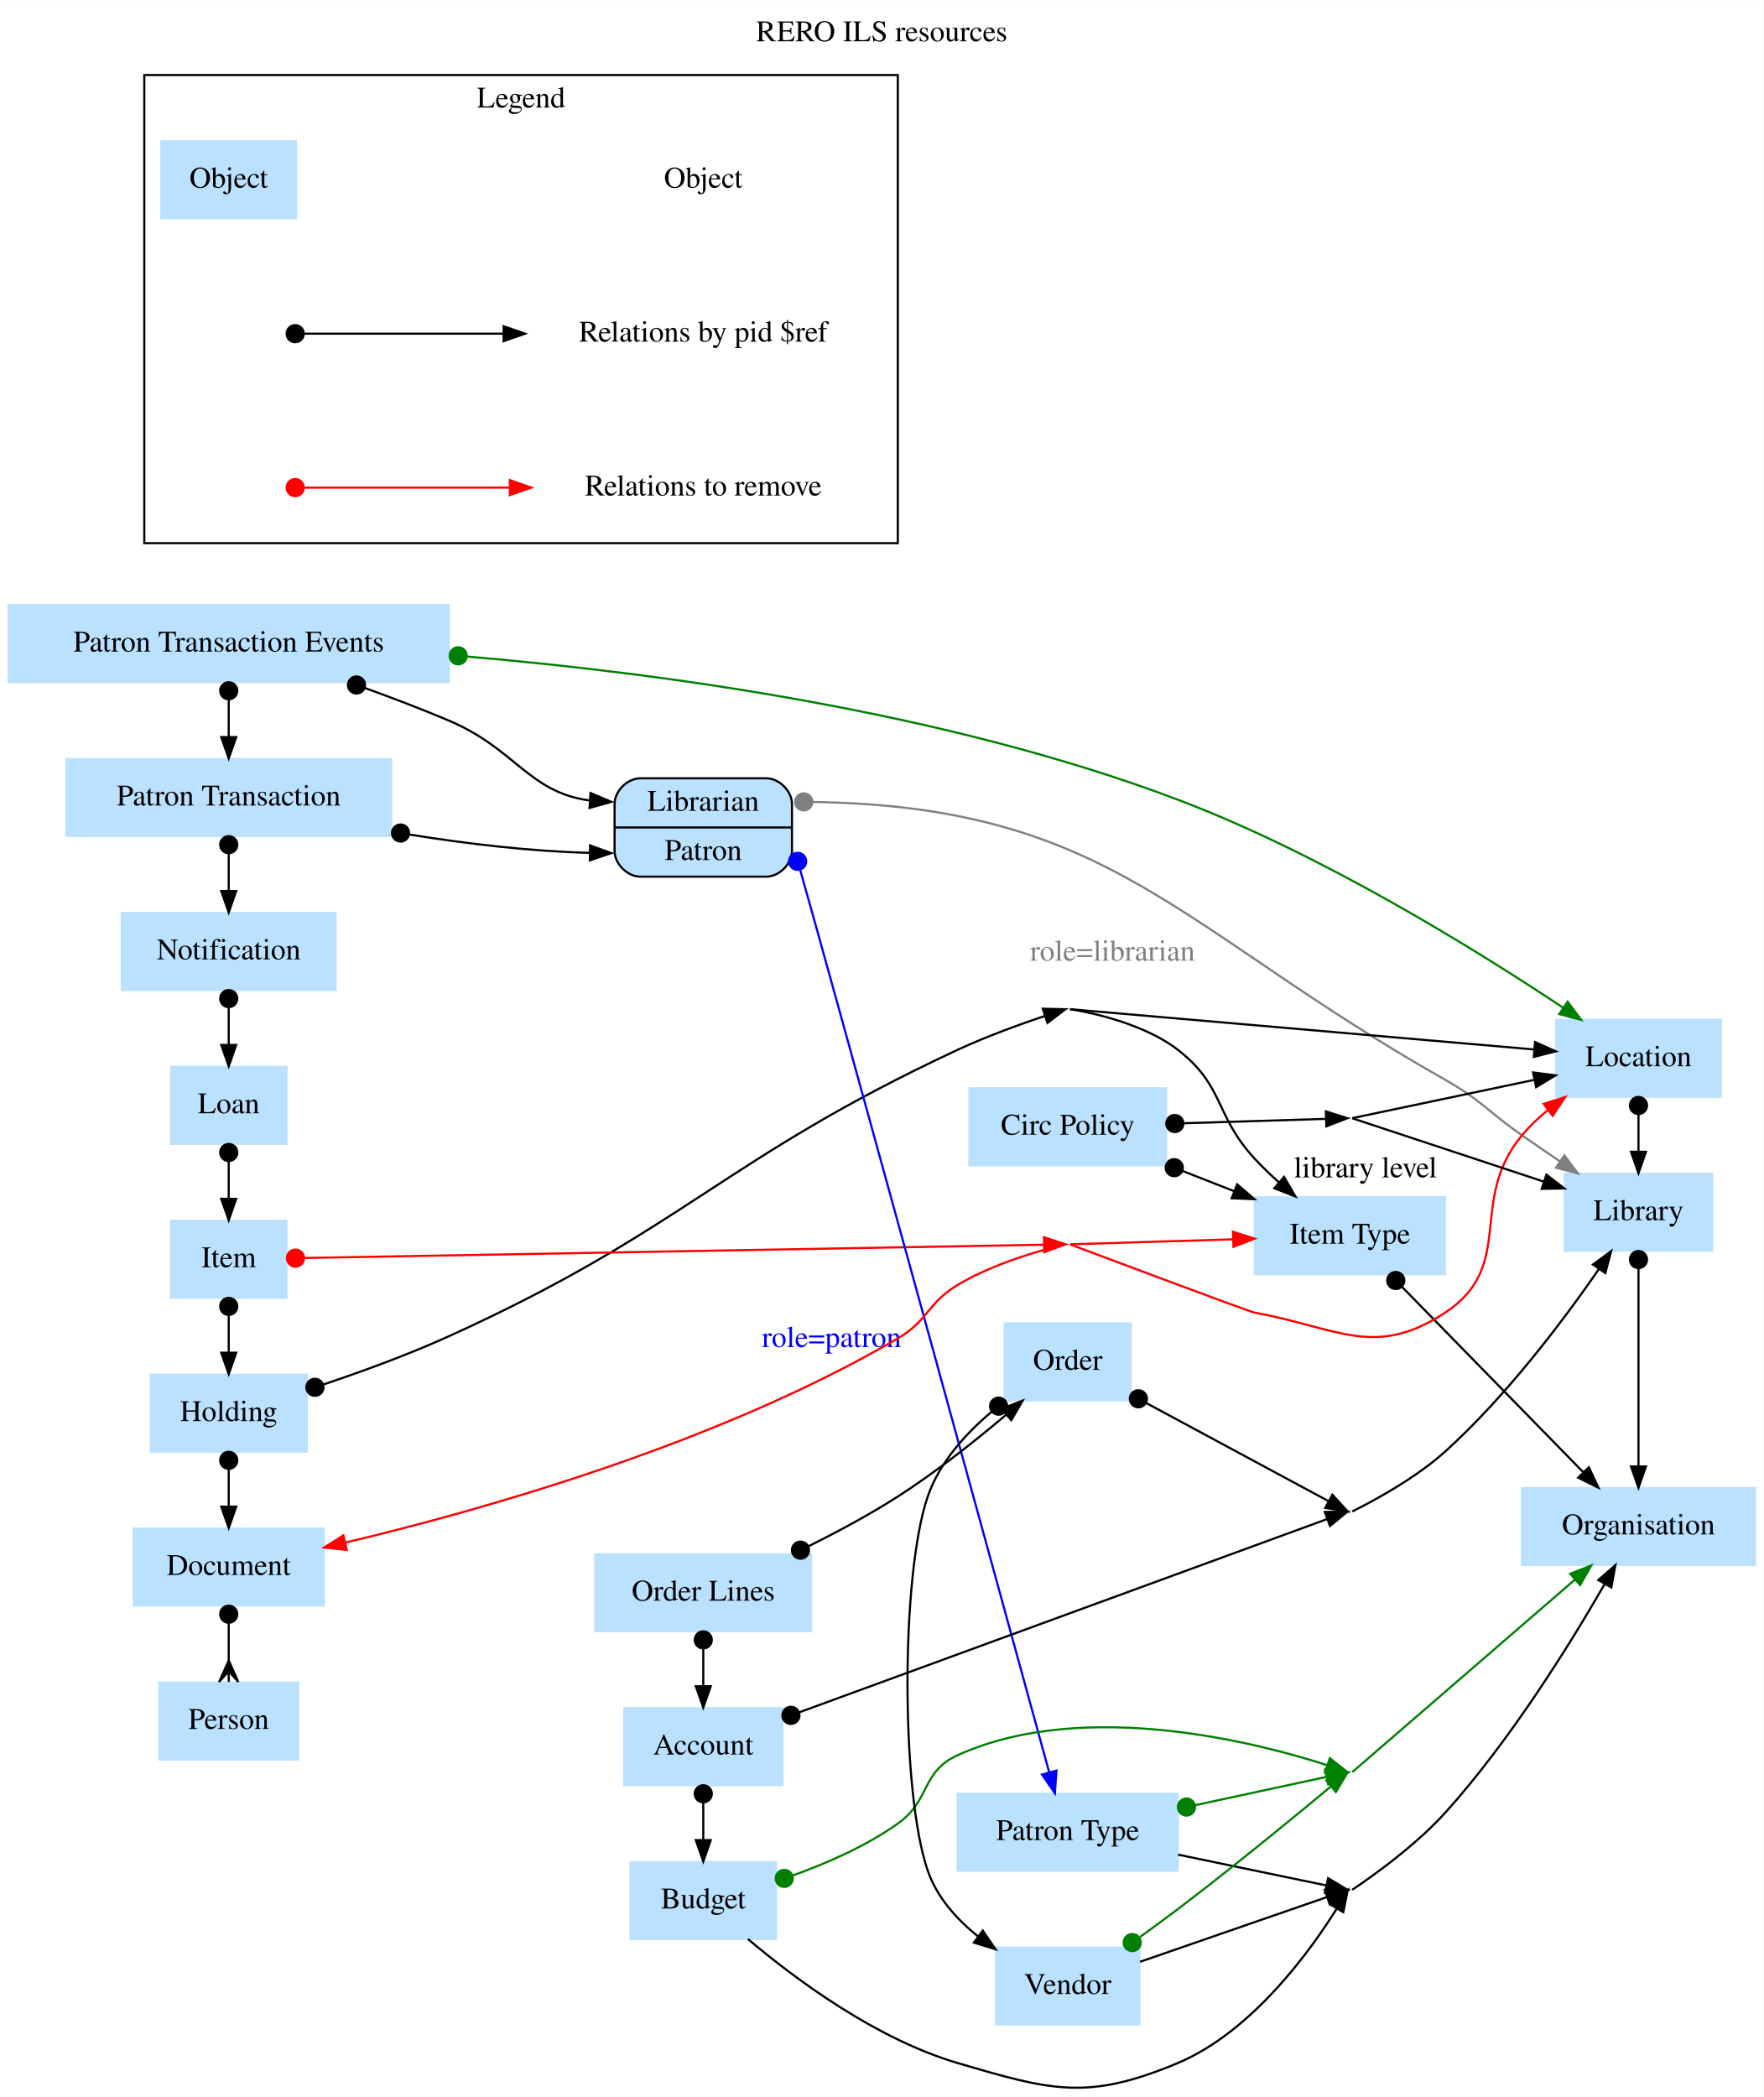
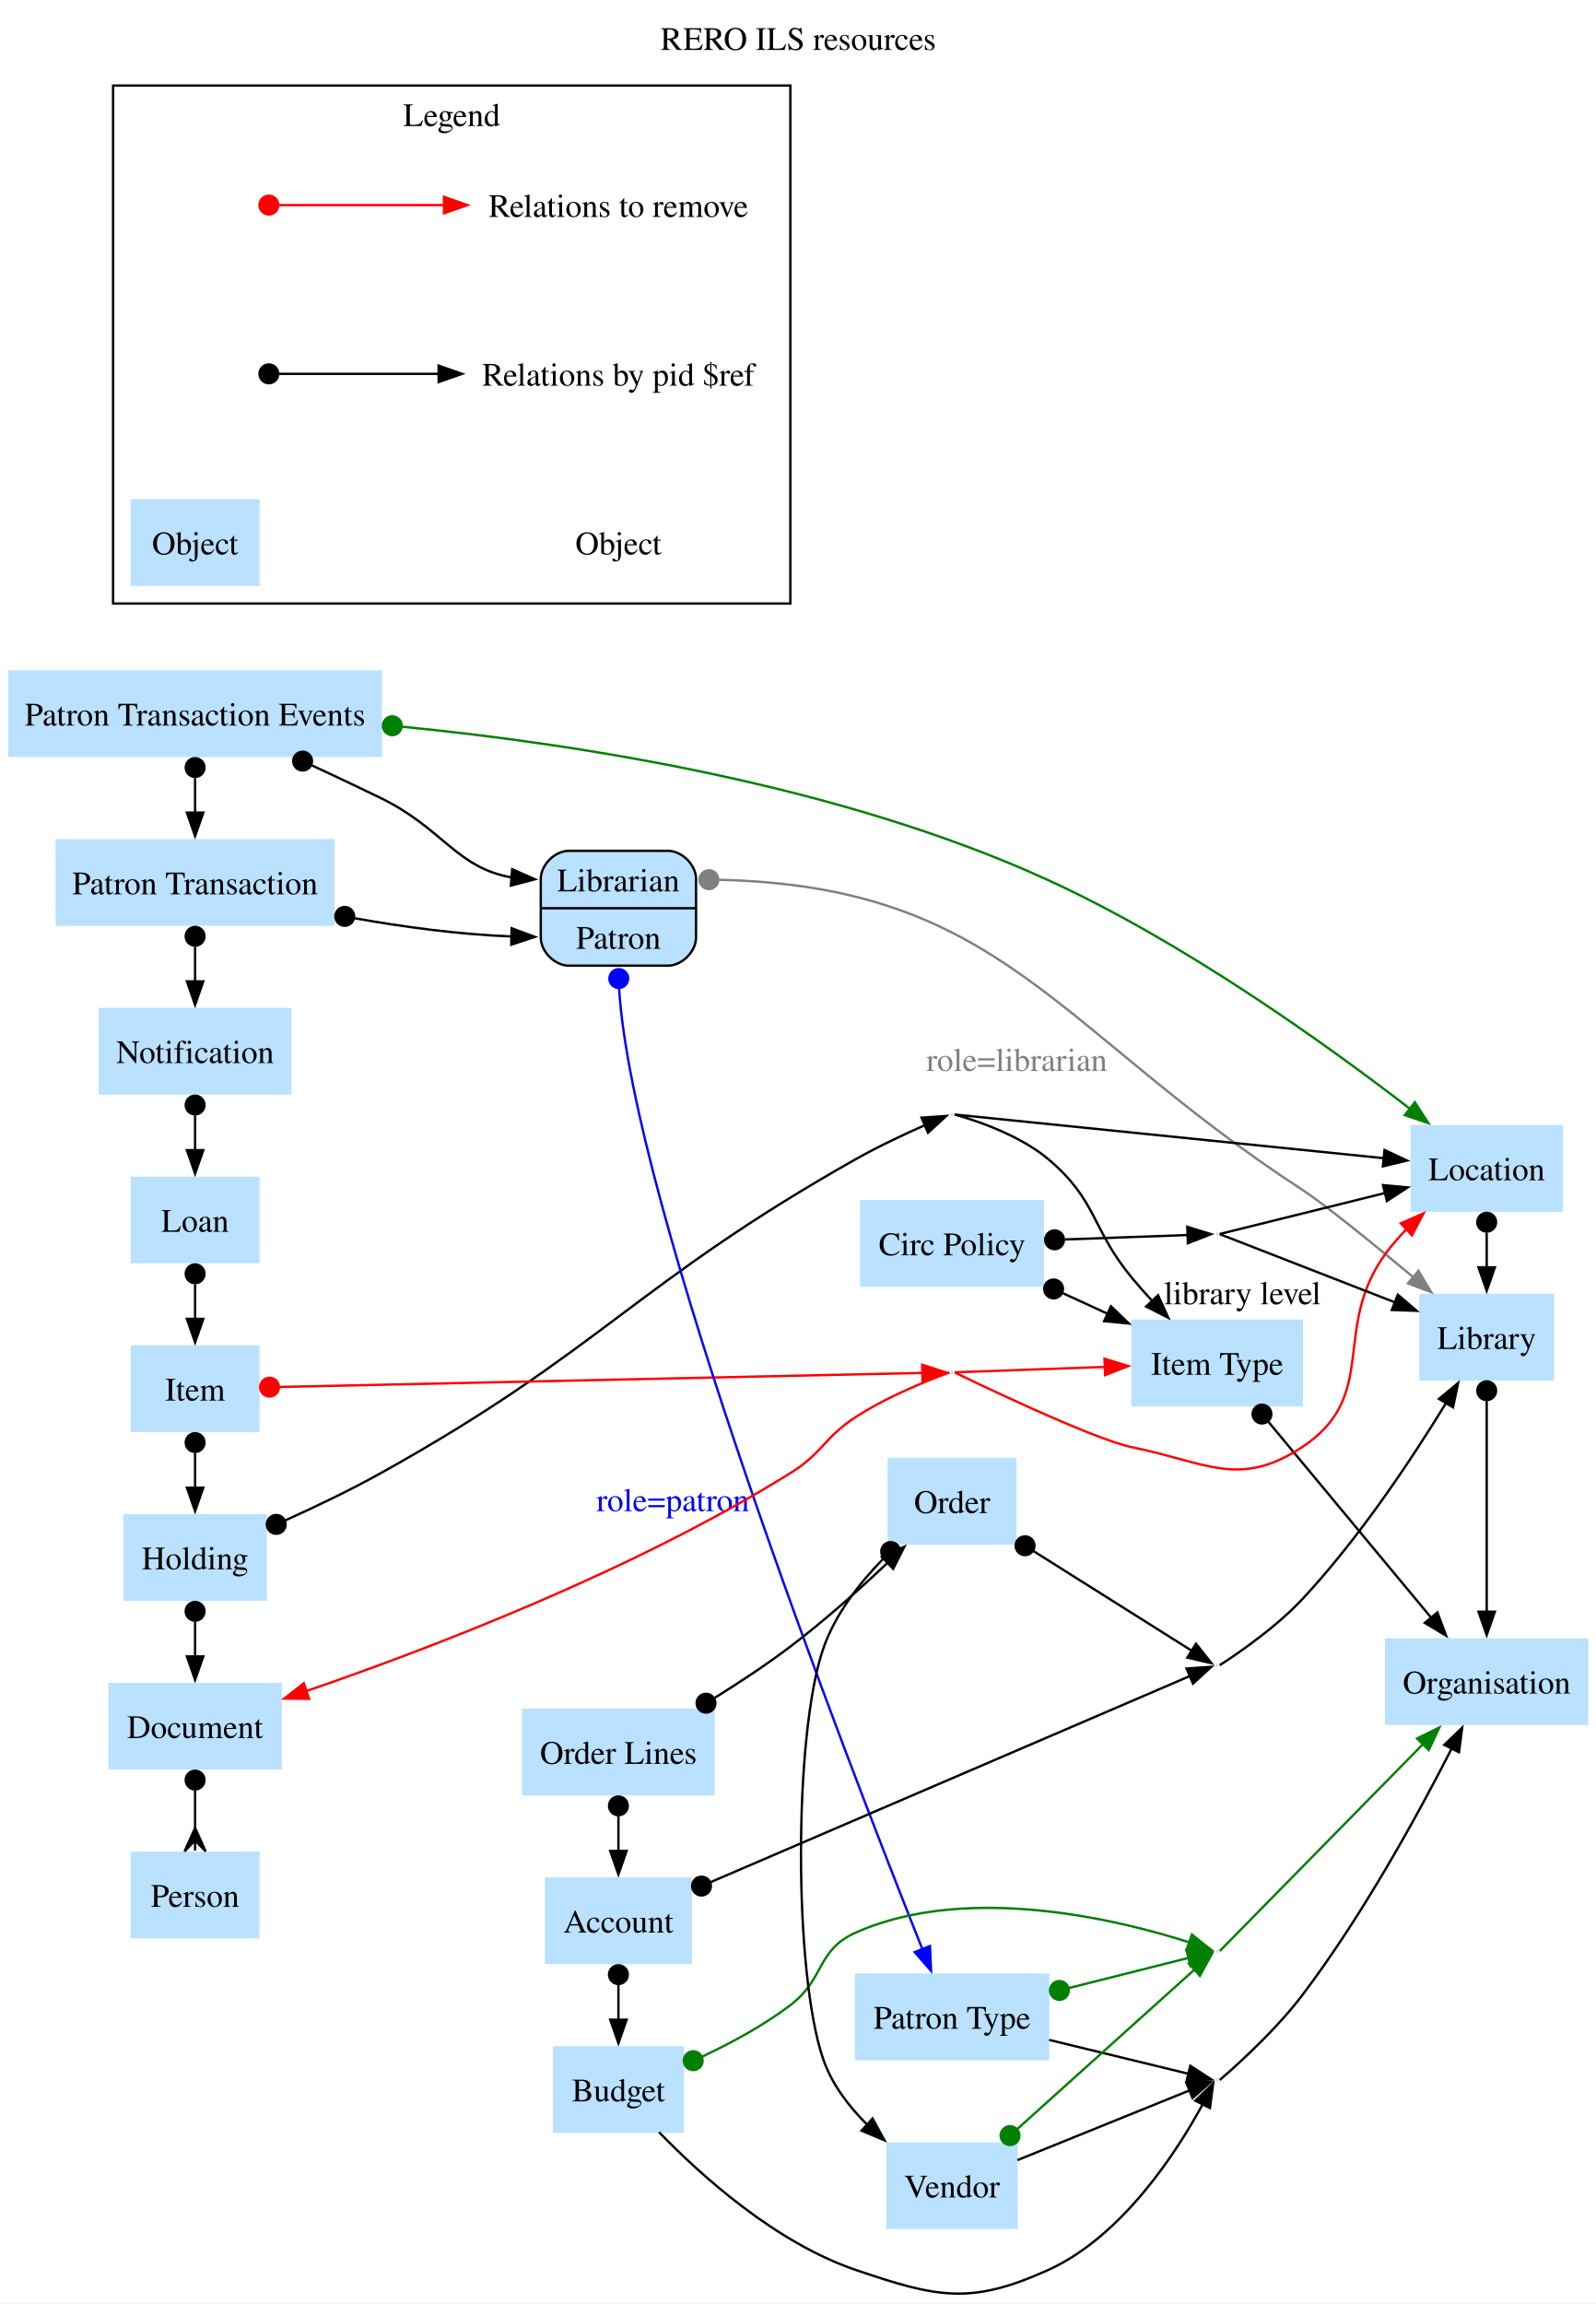
- <svg xmlns="http://www.w3.org/2000/svg" width="825pt" height="981pt" viewBox="0.00 0.00 825.00 980.79">
-   <g id="graph0" class="graph" transform="scale(1 1) rotate(0) translate(4 976.79)">
-     <polygon fill="white" stroke="transparent" points="-4,4 -4,-976.79 821,-976.79 821,4 -4,4" />
-     <text text-anchor="middle" x="408.5" y="-957.59" font-family="Times,serif" font-size="14.00">RERO ILS resources</text>
+ <svg xmlns="http://www.w3.org/2000/svg" width="681pt" height="983pt" viewBox="0.00 0.00 681.00 983.00">
+   <g id="graph0" class="graph" transform="scale(1 1) rotate(0) translate(4 978.74)">
+     <polygon fill="white" stroke="none" points="-4,4 -4,-978.74 677.25,-978.74 677.25,4 -4,4" />
+     <text xml:space="preserve" text-anchor="middle" x="336.62" y="-957.44" font-family="Times,serif" font-size="14.00">RERO ILS resources</text>
    <g id="clust10" class="cluster">
-       <polygon fill="none" stroke="black" points="63.5,-722.79 63.5,-941.79 416,-941.79 416,-722.79 63.5,-722.79" />
-       <text text-anchor="middle" x="239.75" y="-926.59" font-family="Times,serif" font-size="14.00">Legend</text>
+       <polygon fill="none" stroke="black" points="44.25,-721.24 44.25,-942.24 333.25,-942.24 333.25,-721.24 44.25,-721.24" />
+       <text xml:space="preserve" text-anchor="middle" x="188.75" y="-924.94" font-family="Times,serif" font-size="14.00">Legend</text>
    </g>
    <g id="node1" class="node">
-       <polygon fill="#bae1ff" stroke="#bae1ff" points="135.5,-189.79 70.5,-189.79 70.5,-153.79 135.5,-153.79 135.5,-189.79" />
-       <text text-anchor="middle" x="103" y="-168.09" font-family="Times,serif" font-size="14.00">Person</text>
+       <polygon fill="#bae1ff" stroke="#bae1ff" points="106.25,-188.24 52.25,-188.24 52.25,-152.24 106.25,-152.24 106.25,-188.24" />
+       <text xml:space="preserve" text-anchor="middle" x="79.25" y="-165.19" font-family="Times,serif" font-size="14.00">Person</text>
    </g>
    <g id="node2" class="node">
-       <polygon fill="#bae1ff" stroke="#bae1ff" points="147.5,-261.79 58.5,-261.79 58.5,-225.79 147.5,-225.79 147.5,-261.79" />
-       <text text-anchor="middle" x="103" y="-240.09" font-family="Times,serif" font-size="14.00">Document</text>
+       <polygon fill="#bae1ff" stroke="#bae1ff" points="115.75,-260.24 42.75,-260.24 42.75,-224.24 115.75,-224.24 115.75,-260.24" />
+       <text xml:space="preserve" text-anchor="middle" x="79.25" y="-237.19" font-family="Times,serif" font-size="14.00">Document</text>
    </g>
    <g id="edge3" class="edge">
-       <path fill="none" stroke="black" d="M103,-217.73C103,-211.85 103,-205.98 103,-200.1" />
-       <ellipse fill="black" stroke="black" cx="103" cy="-221.74" rx="4" ry="4" />
-       <polygon fill="black" stroke="black" points="103,-200.07 107.5,-190.07 103,-195.07 103,-190.07 103,-190.07 103,-190.07 103,-195.07 98.5,-190.07 103,-200.07 103,-200.07" />
+       <path fill="none" stroke="black" d="M79.25,-215.15C79.25,-209.67 79.25,-204.19 79.25,-198.71" />
+       <ellipse fill="black" stroke="black" cx="79.25" cy="-219.27" rx="4" ry="4" />
+       <polygon fill="black" stroke="black" points="79.25,-198.85 83.75,-188.85 79.25,-193.52 79.25,-189.19 79.25,-189.19 79.25,-189.19 79.25,-193.52 74.75,-188.85 79.25,-198.85" />
    </g>
    <g id="node3" class="node">
-       <polygon fill="#bae1ff" stroke="#bae1ff" points="139.5,-333.79 66.5,-333.79 66.5,-297.79 139.5,-297.79 139.5,-333.79" />
-       <text text-anchor="middle" x="103" y="-312.09" font-family="Times,serif" font-size="14.00">Holding</text>
+       <polygon fill="#bae1ff" stroke="#bae1ff" points="109.38,-332.24 49.12,-332.24 49.12,-296.24 109.38,-296.24 109.38,-332.24" />
+       <text xml:space="preserve" text-anchor="middle" x="79.25" y="-309.19" font-family="Times,serif" font-size="14.00">Holding</text>
    </g>
    <g id="edge2" class="edge">
-       <path fill="none" stroke="black" d="M103,-289.73C103,-283.85 103,-277.98 103,-272.1" />
-       <ellipse fill="black" stroke="black" cx="103" cy="-293.74" rx="4" ry="4" />
-       <polygon fill="black" stroke="black" points="106.5,-272.07 103,-262.07 99.5,-272.07 106.5,-272.07" />
+       <path fill="none" stroke="black" d="M79.25,-286.78C79.25,-281.79 79.25,-276.8 79.25,-271.81" />
+       <ellipse fill="black" stroke="black" cx="79.25" cy="-291.27" rx="4" ry="4" />
+       <polygon fill="black" stroke="black" points="82.75,-272.03 79.25,-262.03 75.75,-272.03 82.75,-272.03" />
    </g>
    <g id="node23" class="node">
-       <polygon fill="#bae1ff" stroke="transparent" points="496,-505.29 495,-505.29 495,-504.29 496,-504.29 496,-505.29" />
+       <polygon fill="#bae1ff" stroke="none" points="402.61,-503.96 401.89,-503.96 401.89,-502.52 402.61,-502.52 402.61,-503.96" />
    </g>
    <g id="edge29" class="edge">
-       <path fill="none" stroke="black" d="M147.21,-329.19C165.61,-335.37 187.15,-343.23 206,-351.79 316.54,-401.95 333.98,-434.49 444,-485.79 457.82,-492.23 474.48,-498.16 484.78,-501.63" />
-       <ellipse fill="black" stroke="black" cx="143.32" cy="-327.9" rx="4" ry="4" />
-       <polygon fill="black" stroke="black" points="483.82,-505 494.42,-504.76 485.99,-498.34 483.82,-505" />
+       <path fill="none" stroke="black" d="M117.7,-330.06C130.82,-335.97 145.51,-343.01 158.5,-350.24 252.89,-402.74 267.18,-431.16 361.25,-484.24 370.98,-489.73 382.55,-495.11 390.74,-498.73" />
+       <ellipse fill="black" stroke="black" cx="113.87" cy="-328.36" rx="4" ry="4" />
+       <polygon fill="black" stroke="black" points="389.22,-501.89 399.79,-502.61 391.98,-495.45 389.22,-501.89" />
    </g>
    <g id="node4" class="node">
-       <polygon fill="#bae1ff" stroke="#bae1ff" points="130,-405.79 76,-405.79 76,-369.79 130,-369.79 130,-405.79" />
-       <text text-anchor="middle" x="103" y="-384.09" font-family="Times,serif" font-size="14.00">Item</text>
+       <polygon fill="#bae1ff" stroke="#bae1ff" points="106.25,-404.24 52.25,-404.24 52.25,-368.24 106.25,-368.24 106.25,-404.24" />
+       <text xml:space="preserve" text-anchor="middle" x="79.25" y="-381.19" font-family="Times,serif" font-size="14.00">Item</text>
    </g>
    <g id="edge1" class="edge">
-       <path fill="none" stroke="black" d="M103,-361.73C103,-355.85 103,-349.98 103,-344.1" />
-       <ellipse fill="black" stroke="black" cx="103" cy="-365.74" rx="4" ry="4" />
-       <polygon fill="black" stroke="black" points="106.5,-344.07 103,-334.07 99.5,-344.07 106.5,-344.07" />
+       <path fill="none" stroke="black" d="M79.25,-358.78C79.25,-353.79 79.25,-348.8 79.25,-343.81" />
+       <ellipse fill="black" stroke="black" cx="79.25" cy="-363.27" rx="4" ry="4" />
+       <polygon fill="black" stroke="black" points="82.75,-344.03 79.25,-334.03 75.75,-344.03 82.75,-344.03" />
    </g>
    <g id="node21" class="node">
-       <polygon fill="#bae1ff" stroke="transparent" points="496,-395.29 495,-395.29 495,-394.29 496,-394.29 496,-395.29" />
+       <polygon fill="#bae1ff" stroke="none" points="402.61,-393.96 401.89,-393.96 401.89,-392.52 402.61,-392.52 402.61,-393.96" />
    </g>
    <g id="edge21" class="edge">
-       <path fill="none" stroke="red" d="M138.33,-388.4C222.34,-389.91 435.01,-393.72 484.22,-394.6" />
-       <ellipse fill="red" stroke="red" cx="134.23" cy="-388.33" rx="4" ry="4" />
-       <polygon fill="red" stroke="red" points="484.39,-398.11 494.45,-394.79 484.51,-391.11 484.39,-398.11" />
+       <path fill="none" stroke="red" d="M115.47,-387C186.9,-388.56 345.78,-392.03 389.77,-392.99" />
+       <ellipse fill="red" stroke="red" cx="111.02" cy="-386.91" rx="4" ry="4" />
+       <polygon fill="red" stroke="red" points="389.5,-396.48 399.58,-393.2 389.66,-389.48 389.5,-396.48" />
    </g>
    <g id="node5" class="node">
-       <polygon fill="#bae1ff" stroke="#bae1ff" points="130,-477.79 76,-477.79 76,-441.79 130,-441.79 130,-477.79" />
-       <text text-anchor="middle" x="103" y="-456.09" font-family="Times,serif" font-size="14.00">Loan</text>
+       <polygon fill="#bae1ff" stroke="#bae1ff" points="106.25,-476.24 52.25,-476.24 52.25,-440.24 106.25,-440.24 106.25,-476.24" />
+       <text xml:space="preserve" text-anchor="middle" x="79.25" y="-453.19" font-family="Times,serif" font-size="14.00">Loan</text>
    </g>
    <g id="edge7" class="edge">
-       <path fill="none" stroke="black" d="M103,-433.73C103,-427.85 103,-421.98 103,-416.1" />
-       <ellipse fill="black" stroke="black" cx="103" cy="-437.74" rx="4" ry="4" />
-       <polygon fill="black" stroke="black" points="106.5,-416.07 103,-406.07 99.5,-416.07 106.5,-416.07" />
+       <path fill="none" stroke="black" d="M79.25,-430.78C79.25,-425.79 79.25,-420.8 79.25,-415.81" />
+       <ellipse fill="black" stroke="black" cx="79.25" cy="-435.27" rx="4" ry="4" />
+       <polygon fill="black" stroke="black" points="82.75,-416.03 79.25,-406.03 75.75,-416.03 82.75,-416.03" />
    </g>
    <g id="node6" class="node">
-       <polygon fill="#bae1ff" stroke="#bae1ff" points="153,-549.79 53,-549.79 53,-513.79 153,-513.79 153,-549.79" />
-       <text text-anchor="middle" x="103" y="-528.09" font-family="Times,serif" font-size="14.00">Notification</text>
+       <polygon fill="#bae1ff" stroke="#bae1ff" points="119.88,-548.24 38.62,-548.24 38.62,-512.24 119.88,-512.24 119.88,-548.24" />
+       <text xml:space="preserve" text-anchor="middle" x="79.25" y="-525.19" font-family="Times,serif" font-size="14.00">Notification</text>
    </g>
    <g id="edge6" class="edge">
-       <path fill="none" stroke="black" d="M103,-505.73C103,-499.85 103,-493.98 103,-488.1" />
-       <ellipse fill="black" stroke="black" cx="103" cy="-509.74" rx="4" ry="4" />
-       <polygon fill="black" stroke="black" points="106.5,-488.07 103,-478.07 99.5,-488.07 106.5,-488.07" />
+       <path fill="none" stroke="black" d="M79.25,-502.78C79.25,-497.79 79.25,-492.8 79.25,-487.81" />
+       <ellipse fill="black" stroke="black" cx="79.25" cy="-507.27" rx="4" ry="4" />
+       <polygon fill="black" stroke="black" points="82.75,-488.03 79.25,-478.03 75.75,-488.03 82.75,-488.03" />
    </g>
    <g id="node7" class="node">
-       <polygon fill="#bae1ff" stroke="#bae1ff" points="179,-621.79 27,-621.79 27,-585.79 179,-585.79 179,-621.79" />
-       <text text-anchor="middle" x="103" y="-600.09" font-family="Times,serif" font-size="14.00">Patron Transaction</text>
+       <polygon fill="#bae1ff" stroke="#bae1ff" points="138.25,-620.24 20.25,-620.24 20.25,-584.24 138.25,-584.24 138.25,-620.24" />
+       <text xml:space="preserve" text-anchor="middle" x="79.25" y="-597.19" font-family="Times,serif" font-size="14.00">Patron Transaction</text>
    </g>
    <g id="edge5" class="edge">
-       <path fill="none" stroke="black" d="M103,-577.73C103,-571.85 103,-565.98 103,-560.1" />
-       <ellipse fill="black" stroke="black" cx="103" cy="-581.74" rx="4" ry="4" />
-       <polygon fill="black" stroke="black" points="106.5,-560.07 103,-550.07 99.5,-560.07 106.5,-560.07" />
+       <path fill="none" stroke="black" d="M79.25,-574.78C79.25,-569.79 79.25,-564.8 79.25,-559.81" />
+       <ellipse fill="black" stroke="black" cx="79.25" cy="-579.27" rx="4" ry="4" />
+       <polygon fill="black" stroke="black" points="82.75,-560.03 79.25,-550.03 75.75,-560.03 82.75,-560.03" />
    </g>
    <g id="node13" class="node">
-       <path fill="#bae1ff" stroke="black" d="M295.5,-566.79C295.5,-566.79 354.5,-566.79 354.5,-566.79 360.5,-566.79 366.5,-572.79 366.5,-578.79 366.5,-578.79 366.5,-600.79 366.5,-600.79 366.5,-606.79 360.5,-612.79 354.5,-612.79 354.5,-612.79 295.5,-612.79 295.5,-612.79 289.5,-612.79 283.5,-606.79 283.5,-600.79 283.5,-600.79 283.5,-578.79 283.5,-578.79 283.5,-572.79 289.5,-566.79 295.5,-566.79" />
-       <text text-anchor="middle" x="325" y="-597.59" font-family="Times,serif" font-size="14.00">Librarian</text>
-       <polyline fill="none" stroke="black" points="283.5,-589.79 366.5,-589.79 " />
-       <text text-anchor="middle" x="325" y="-574.59" font-family="Times,serif" font-size="14.00">Patron</text>
+       <path fill="#bae1ff" stroke="black" d="M238.75,-566.74C238.75,-566.74 281,-566.74 281,-566.74 287,-566.74 293,-572.74 293,-578.74 293,-578.74 293,-603.74 293,-603.74 293,-609.74 287,-615.74 281,-615.74 281,-615.74 238.75,-615.74 238.75,-615.74 232.75,-615.74 226.75,-609.74 226.75,-603.74 226.75,-603.74 226.75,-578.74 226.75,-578.74 226.75,-572.74 232.75,-566.74 238.75,-566.74" />
+       <text xml:space="preserve" text-anchor="middle" x="259.88" y="-598.44" font-family="Times,serif" font-size="14.00">Librarian</text>
+       <polyline fill="none" stroke="black" points="226.75,-591.24 293,-591.24" />
+       <text xml:space="preserve" text-anchor="middle" x="259.88" y="-573.94" font-family="Times,serif" font-size="14.00">Patron</text>
    </g>
    <g id="edge13" class="edge">
-       <path fill="none" stroke="black" d="M187.68,-586.47C214.09,-582.21 243.71,-578.65 271.75,-577.92" />
-       <ellipse fill="black" stroke="black" cx="183.38" cy="-587.19" rx="4" ry="4" />
-       <polygon fill="black" stroke="black" points="272.05,-581.42 282,-577.79 271.95,-574.42 272.05,-581.42" />
+       <path fill="none" stroke="black" d="M147.2,-587C168.22,-583.24 191.84,-580.05 214.41,-579.2" />
+       <ellipse fill="black" stroke="black" cx="143.1" cy="-587.76" rx="4" ry="4" />
+       <polygon fill="black" stroke="black" points="214.31,-582.71 224.24,-579.02 214.17,-575.71 214.31,-582.71" />
    </g>
    <g id="node8" class="node">
-       <polygon fill="#bae1ff" stroke="#bae1ff" points="206,-693.79 0,-693.79 0,-657.79 206,-657.79 206,-693.79" />
-       <text text-anchor="middle" x="103" y="-672.09" font-family="Times,serif" font-size="14.00">Patron Transaction Events</text>
+       <polygon fill="#bae1ff" stroke="#bae1ff" points="158.5,-692.24 0,-692.24 0,-656.24 158.5,-656.24 158.5,-692.24" />
+       <text xml:space="preserve" text-anchor="middle" x="79.25" y="-669.19" font-family="Times,serif" font-size="14.00">Patron Transaction Events</text>
    </g>
    <g id="edge4" class="edge">
-       <path fill="none" stroke="black" d="M103,-649.73C103,-643.85 103,-637.98 103,-632.1" />
-       <ellipse fill="black" stroke="black" cx="103" cy="-653.74" rx="4" ry="4" />
-       <polygon fill="black" stroke="black" points="106.5,-632.07 103,-622.07 99.5,-632.07 106.5,-632.07" />
+       <path fill="none" stroke="black" d="M79.25,-646.78C79.25,-641.79 79.25,-636.8 79.25,-631.81" />
+       <ellipse fill="black" stroke="black" cx="79.25" cy="-651.27" rx="4" ry="4" />
+       <polygon fill="black" stroke="black" points="82.75,-632.03 79.25,-622.03 75.75,-632.03 82.75,-632.03" />
    </g>
    <g id="node11" class="node">
-       <polygon fill="#bae1ff" stroke="#bae1ff" points="801,-499.79 724,-499.79 724,-463.79 801,-463.79 801,-499.79" />
-       <text text-anchor="middle" x="762.5" y="-478.09" font-family="Times,serif" font-size="14.00">Location</text>
+       <polygon fill="#bae1ff" stroke="#bae1ff" points="662.38,-498.24 598.38,-498.24 598.38,-462.24 662.38,-462.24 662.38,-498.24" />
+       <text xml:space="preserve" text-anchor="middle" x="630.38" y="-475.19" font-family="Times,serif" font-size="14.00">Location</text>
    </g>
    <g id="edge15" class="edge">
-       <path fill="none" stroke="green" d="M214.55,-669.75C306.13,-661.91 438.39,-643.93 547,-602.79 614.42,-577.25 686.09,-532.85 727.16,-505.53" />
-       <ellipse fill="green" stroke="green" cx="210.36" cy="-670.1" rx="4" ry="4" />
-       <polygon fill="green" stroke="green" points="729.34,-508.28 735.69,-499.8 725.44,-502.47 729.34,-508.28" />
+       <path fill="none" stroke="green" d="M167.52,-668.7C243.32,-661.25 354.56,-643.84 443.25,-603.24 501.44,-576.6 562.05,-533.1 597.72,-505.61" />
+       <ellipse fill="green" stroke="green" cx="163.39" cy="-669.1" rx="4" ry="4" />
+       <polygon fill="green" stroke="green" points="599.73,-508.48 605.47,-499.58 595.43,-502.96 599.73,-508.48" />
    </g>
    <g id="edge14" class="edge">
-       <path fill="none" stroke="black" d="M166.65,-655.06C179.77,-650.33 193.43,-645.12 206,-639.79 237.37,-626.47 243.26,-606.25 271.86,-602.42" />
-       <ellipse fill="black" stroke="black" cx="162.77" cy="-656.44" rx="4" ry="4" />
-       <polygon fill="black" stroke="black" points="272.24,-605.91 282,-601.79 271.8,-598.92 272.24,-605.91" />
+       <path fill="none" stroke="black" d="M129.12,-652.17C138.89,-647.64 149.05,-642.85 158.5,-638.24 184.96,-625.32 190.84,-608.4 214.44,-604.37" />
+       <ellipse fill="black" stroke="black" cx="125.12" cy="-654.02" rx="4" ry="4" />
+       <polygon fill="black" stroke="black" points="214.55,-607.88 224.24,-603.6 214,-600.9 214.55,-607.88" />
    </g>
    <g id="node9" class="node">
-       <polygon fill="#bae1ff" stroke="#bae1ff" points="817,-280.79 708,-280.79 708,-244.79 817,-244.79 817,-280.79" />
-       <text text-anchor="middle" x="762.5" y="-259.09" font-family="Times,serif" font-size="14.00">Organisation</text>
+       <polygon fill="#bae1ff" stroke="#bae1ff" points="673.25,-279.24 587.5,-279.24 587.5,-243.24 673.25,-243.24 673.25,-279.24" />
+       <text xml:space="preserve" text-anchor="middle" x="630.38" y="-256.19" font-family="Times,serif" font-size="14.00">Organisation</text>
    </g>
    <g id="node10" class="node">
-       <polygon fill="#bae1ff" stroke="#bae1ff" points="797,-427.79 728,-427.79 728,-391.79 797,-391.79 797,-427.79" />
-       <text text-anchor="middle" x="762.5" y="-406.09" font-family="Times,serif" font-size="14.00">Library</text>
+       <polygon fill="#bae1ff" stroke="#bae1ff" points="658.62,-426.24 602.12,-426.24 602.12,-390.24 658.62,-390.24 658.62,-426.24" />
+       <text xml:space="preserve" text-anchor="middle" x="630.38" y="-403.19" font-family="Times,serif" font-size="14.00">Library</text>
    </g>
    <g id="edge9" class="edge">
-       <path fill="none" stroke="black" d="M762.5,-383.42C762.5,-352.7 762.5,-321.98 762.5,-291.26" />
-       <ellipse fill="black" stroke="black" cx="762.5" cy="-387.66" rx="4" ry="4" />
-       <polygon fill="black" stroke="black" points="766,-290.88 762.5,-280.88 759,-290.88 766,-290.88" />
+       <path fill="none" stroke="black" d="M630.38,-380.99C630.38,-350.93 630.38,-320.87 630.38,-290.81" />
+       <ellipse fill="black" stroke="black" cx="630.38" cy="-385.4" rx="4" ry="4" />
+       <polygon fill="black" stroke="black" points="633.88,-291.12 630.38,-281.12 626.88,-291.12 633.88,-291.12" />
    </g>
    <g id="edge8" class="edge">
-       <path fill="none" stroke="black" d="M762.5,-455.73C762.5,-449.85 762.5,-443.98 762.5,-438.1" />
-       <ellipse fill="black" stroke="black" cx="762.5" cy="-459.74" rx="4" ry="4" />
-       <polygon fill="black" stroke="black" points="766,-438.07 762.5,-428.07 759,-438.07 766,-438.07" />
+       <path fill="none" stroke="black" d="M630.38,-452.78C630.38,-447.79 630.38,-442.8 630.38,-437.81" />
+       <ellipse fill="black" stroke="black" cx="630.38" cy="-457.27" rx="4" ry="4" />
+       <polygon fill="black" stroke="black" points="633.88,-438.03 630.38,-428.03 626.88,-438.03 633.88,-438.03" />
    </g>
    <g id="node12" class="node">
-       <polygon fill="#bae1ff" stroke="#bae1ff" points="547,-137.79 444,-137.79 444,-101.79 547,-101.79 547,-137.79" />
-       <text text-anchor="middle" x="495.5" y="-116.09" font-family="Times,serif" font-size="14.00">Patron Type</text>
+       <polygon fill="#bae1ff" stroke="#bae1ff" points="443.25,-136.24 361.25,-136.24 361.25,-100.24 443.25,-100.24 443.25,-136.24" />
+       <text xml:space="preserve" text-anchor="middle" x="402.25" y="-113.19" font-family="Times,serif" font-size="14.00">Patron Type</text>
    </g>
    <g id="node22" class="node">
-       <polygon fill="#bae1ff" stroke="transparent" points="628,-93.29 627,-93.29 627,-92.29 628,-92.29 628,-93.29" />
+       <polygon fill="#bae1ff" stroke="none" points="515.74,-91.96 515.01,-91.96 515.01,-90.52 515.74,-90.52 515.74,-91.96" />
    </g>
    <g id="edge25" class="edge">
-       <path fill="none" stroke="black" d="M547.13,-109.27C572.83,-103.94 601.67,-97.94 616.5,-94.86" />
-       <polygon fill="black" stroke="black" points="617.3,-98.27 626.38,-92.81 615.87,-91.42 617.3,-98.27" />
+       <path fill="none" stroke="black" d="M443.68,-108.41C465.09,-103.21 489.73,-97.22 503.54,-93.87" />
+       <polygon fill="black" stroke="black" points="503.9,-97.38 512.79,-91.62 502.25,-90.58 503.9,-97.38" />
    </g>
    <g id="node26" class="node">
-       <polygon fill="#bae1ff" stroke="transparent" points="628,-148.29 627,-148.29 627,-147.29 628,-147.29 628,-148.29" />
+       <polygon fill="#bae1ff" stroke="none" points="515.74,-146.96 515.01,-146.96 515.01,-145.52 515.74,-145.52 515.74,-146.96" />
    </g>
    <g id="edge38" class="edge">
-       <path fill="none" stroke="green" d="M555.09,-132.41C578.52,-137.45 603.08,-142.74 616.41,-145.62" />
-       <ellipse fill="green" stroke="green" cx="551.04" cy="-131.54" rx="4" ry="4" />
-       <polygon fill="green" stroke="green" points="615.86,-149.08 626.38,-147.76 617.34,-142.23 615.86,-149.08" />
+       <path fill="none" stroke="green" d="M452.11,-130.55C471.24,-135.37 491.44,-140.46 503.47,-143.49" />
+       <ellipse fill="green" stroke="green" cx="448.05" cy="-129.52" rx="4" ry="4" />
+       <polygon fill="green" stroke="green" points="502.24,-146.79 512.79,-145.84 503.95,-140 502.24,-146.79" />
    </g>
    <g id="edge11" class="edge">
-       <path fill="none" stroke="gray" d="M376.06,-601.73C516.06,-599.64 546.47,-542.8 672,-471.79 689.18,-462.07 691.81,-457.08 708,-445.79 713.68,-441.83 719.73,-437.68 725.65,-433.67" />
-       <ellipse fill="gray" stroke="gray" cx="372" cy="-601.76" rx="4" ry="4" />
-       <polygon fill="gray" stroke="gray" points="727.83,-436.42 734.16,-427.93 723.92,-430.62 727.83,-436.42" />
-       <text text-anchor="middle" x="516.46" y="-527.48" font-family="Times,serif" font-size="14.00" fill="gray">role=librarian</text>
+       <path fill="none" stroke="gray" d="M302.87,-603.38C423.69,-600.57 446.22,-539.81 551.5,-471.24 561.12,-464.97 581.52,-448.42 599.03,-433.85" />
+       <ellipse fill="gray" stroke="gray" cx="298.5" cy="-603.43" rx="4" ry="4" />
+       <polygon fill="gray" stroke="gray" points="601.26,-436.55 606.69,-427.45 596.77,-431.18 601.26,-436.55" />
+       <text xml:space="preserve" text-anchor="middle" x="429.87" y="-521.82" font-family="Times,serif" font-size="14.00" fill="gray">role=librarian</text>
    </g>
    <g id="edge10" class="edge">
-       <path fill="none" stroke="blue" d="M370.32,-569.99C384.7,-519.54 461.95,-238.35 486.8,-147.85" />
-       <ellipse fill="blue" stroke="blue" cx="369.14" cy="-573.95" rx="4" ry="4" />
-       <polygon fill="blue" stroke="blue" points="490.22,-148.59 489.49,-138.02 483.47,-146.74 490.22,-148.59" />
-       <text text-anchor="middle" x="385.04" y="-346.73" font-family="Times,serif" font-size="14.00" fill="blue">role=patron</text>
+       <path fill="none" stroke="blue" d="M260.18,-556.81C266.08,-463.78 356.93,-228.97 389.63,-147" />
+       <ellipse fill="blue" stroke="blue" cx="260.03" cy="-561.24" rx="4" ry="4" />
+       <polygon fill="blue" stroke="blue" points="392.82,-148.47 393.29,-137.89 386.32,-145.87 392.82,-148.47" />
+       <text xml:space="preserve" text-anchor="middle" x="283.14" y="-333.99" font-family="Times,serif" font-size="14.00" fill="blue">role=patron</text>
    </g>
    <g id="node14" class="node">
-       <polygon fill="#bae1ff" stroke="#bae1ff" points="672,-416.79 583,-416.79 583,-380.79 672,-380.79 672,-416.79" />
-       <text text-anchor="middle" x="627.5" y="-395.09" font-family="Times,serif" font-size="14.00">Item Type</text>
+       <polygon fill="#bae1ff" stroke="#bae1ff" points="551.5,-415.24 479.25,-415.24 479.25,-379.24 551.5,-379.24 551.5,-415.24" />
+       <text xml:space="preserve" text-anchor="middle" x="515.38" y="-392.19" font-family="Times,serif" font-size="14.00">Item Type</text>
    </g>
    <g id="edge12" class="edge">
-       <path fill="none" stroke="black" d="M651.83,-374.93C675.6,-350.62 712.34,-313.06 736.65,-288.2" />
-       <ellipse fill="black" stroke="black" cx="648.96" cy="-377.87" rx="4" ry="4" />
-       <polygon fill="black" stroke="black" points="739.28,-290.52 743.77,-280.92 734.27,-285.62 739.28,-290.52" />
+       <path fill="none" stroke="black" d="M537.26,-372.1C556.98,-348.37 586.46,-312.88 606.74,-288.48" />
+       <ellipse fill="black" stroke="black" cx="534.49" cy="-375.43" rx="4" ry="4" />
+       <polygon fill="black" stroke="black" points="609.35,-290.81 613.05,-280.89 603.97,-286.34 609.35,-290.81" />
    </g>
    <g id="node15" class="node">
-       <polygon fill="#bae1ff" stroke="#bae1ff" points="541.5,-467.79 449.5,-467.79 449.5,-431.79 541.5,-431.79 541.5,-467.79" />
-       <text text-anchor="middle" x="495.5" y="-446.09" font-family="Times,serif" font-size="14.00">Circ Policy</text>
+       <polygon fill="#bae1ff" stroke="#bae1ff" points="441,-466.24 363.5,-466.24 363.5,-430.24 441,-430.24 441,-466.24" />
+       <text xml:space="preserve" text-anchor="middle" x="402.25" y="-443.19" font-family="Times,serif" font-size="14.00">Circ Policy</text>
    </g>
    <g id="edge16" class="edge">
-       <path fill="none" stroke="black" d="M549.22,-429.1C557.15,-425.99 565.33,-422.79 573.26,-419.67" />
-       <ellipse fill="black" stroke="black" cx="545.33" cy="-430.63" rx="4" ry="4" />
-       <polygon fill="black" stroke="black" points="574.76,-422.85 582.79,-415.93 572.2,-416.33 574.76,-422.85" />
+       <path fill="none" stroke="black" d="M449.63,-426.95C455.94,-424.06 462.4,-421.09 468.69,-418.2" />
+       <ellipse fill="black" stroke="black" cx="445.58" cy="-428.81" rx="4" ry="4" />
+       <polygon fill="black" stroke="black" points="470.05,-421.43 477.67,-414.08 467.13,-415.07 470.05,-421.43" />
    </g>
    <g id="node25" class="node">
-       <polygon fill="#bae1ff" stroke="transparent" points="628,-454.29 627,-454.29 627,-453.29 628,-453.29 628,-454.29" />
+       <polygon fill="#bae1ff" stroke="none" points="515.74,-452.96 515.01,-452.96 515.01,-451.52 515.74,-451.52 515.74,-452.96" />
    </g>
    <g id="edge35" class="edge">
-       <path fill="none" stroke="black" d="M549.83,-451.43C574.48,-452.19 601.45,-453.02 615.91,-453.46" />
-       <ellipse fill="black" stroke="black" cx="545.6" cy="-451.3" rx="4" ry="4" />
-       <polygon fill="black" stroke="black" points="616.26,-456.97 626.36,-453.78 616.48,-449.98 616.26,-456.97" />
+       <path fill="none" stroke="black" d="M450.43,-449.93C469.84,-450.63 490.65,-451.38 503.08,-451.83" />
+       <ellipse fill="black" stroke="black" cx="445.99" cy="-449.77" rx="4" ry="4" />
+       <polygon fill="black" stroke="black" points="502.63,-455.32 512.74,-452.18 502.88,-448.32 502.63,-455.32" />
    </g>
    <g id="node16" class="node">
-       <polygon fill="#bae1ff" stroke="#bae1ff" points="359,-105.79 291,-105.79 291,-69.79 359,-69.79 359,-105.79" />
-       <text text-anchor="middle" x="325" y="-84.09" font-family="Times,serif" font-size="14.00">Budget</text>
+       <polygon fill="#bae1ff" stroke="#bae1ff" points="287.38,-105.24 232.38,-105.24 232.38,-69.24 287.38,-69.24 287.38,-105.24" />
+       <text xml:space="preserve" text-anchor="middle" x="259.88" y="-82.19" font-family="Times,serif" font-size="14.00">Budget</text>
    </g>
    <g id="edge26" class="edge">
-       <path fill="none" stroke="black" d="M345.91,-69.77C368.02,-51.08 405.66,-23.07 444,-11.79 487.92,1.13 504.79,5.93 547,-11.79 582.59,-26.73 610.26,-66.23 621.3,-83.96" />
-       <polygon fill="black" stroke="black" points="618.38,-85.91 626.48,-92.74 624.41,-82.35 618.38,-85.91" />
+       <path fill="none" stroke="black" d="M277.23,-69.03C295.54,-50.16 327.14,-21.81 361.25,-10.24 395.76,1.48 410.05,4.79 443.25,-10.24 475.81,-24.98 499.37,-62.8 509.24,-81.06" />
+       <polygon fill="black" stroke="black" points="506.04,-82.49 513.67,-89.84 512.29,-79.34 506.04,-82.49" />
    </g>
    <g id="edge39" class="edge">
-       <path fill="none" stroke="green" d="M366.85,-99.53C383.03,-105.32 401.25,-113.34 416,-123.79 431.42,-134.71 426.79,-147.98 444,-155.79 504.55,-183.27 588.34,-160.37 616.68,-151.18" />
-       <ellipse fill="green" stroke="green" cx="362.88" cy="-98.17" rx="4" ry="4" />
-       <polygon fill="green" stroke="green" points="618.11,-154.39 626.42,-147.82 615.83,-147.77 618.11,-154.39" />
+       <path fill="none" stroke="green" d="M295.66,-101.3C308.11,-107.15 321.88,-114.61 333.25,-123.24 348.04,-134.46 344.28,-146.7 361.25,-154.24 410.58,-176.15 477.84,-158.33 503.67,-149.97" />
+       <ellipse fill="green" stroke="green" cx="291.8" cy="-99.55" rx="4" ry="4" />
+       <polygon fill="green" stroke="green" points="504.59,-153.36 512.88,-146.76 502.28,-146.75 504.59,-153.36" />
    </g>
    <g id="node17" class="node">
-       <polygon fill="#bae1ff" stroke="#bae1ff" points="362,-177.79 288,-177.79 288,-141.79 362,-141.79 362,-177.79" />
-       <text text-anchor="middle" x="325" y="-156.09" font-family="Times,serif" font-size="14.00">Account</text>
+       <polygon fill="#bae1ff" stroke="#bae1ff" points="290.75,-177.24 229,-177.24 229,-141.24 290.75,-141.24 290.75,-177.24" />
+       <text xml:space="preserve" text-anchor="middle" x="259.88" y="-154.19" font-family="Times,serif" font-size="14.00">Account</text>
    </g>
    <g id="edge18" class="edge">
-       <path fill="none" stroke="black" d="M325,-133.73C325,-127.85 325,-121.98 325,-116.1" />
-       <ellipse fill="black" stroke="black" cx="325" cy="-137.74" rx="4" ry="4" />
-       <polygon fill="black" stroke="black" points="328.5,-116.07 325,-106.07 321.5,-116.07 328.5,-116.07" />
+       <path fill="none" stroke="black" d="M259.88,-131.78C259.88,-126.79 259.88,-121.8 259.88,-116.81" />
+       <ellipse fill="black" stroke="black" cx="259.88" cy="-136.27" rx="4" ry="4" />
+       <polygon fill="black" stroke="black" points="263.38,-117.03 259.88,-107.03 256.38,-117.03 263.38,-117.03" />
    </g>
    <g id="node24" class="node">
-       <polygon fill="#bae1ff" stroke="transparent" points="628,-270.29 627,-270.29 627,-269.29 628,-269.29 628,-270.29" />
+       <polygon fill="#bae1ff" stroke="none" points="515.74,-268.96 515.01,-268.96 515.01,-267.52 515.74,-267.52 515.74,-268.96" />
    </g>
    <g id="edge33" class="edge">
-       <path fill="none" stroke="black" d="M369.91,-175.86C441.57,-202.09 579.44,-252.56 616.91,-266.28" />
-       <ellipse fill="black" stroke="black" cx="366" cy="-174.43" rx="4" ry="4" />
-       <polygon fill="black" stroke="black" points="615.77,-269.59 626.37,-269.74 618.18,-263.01 615.77,-269.59" />
+       <path fill="none" stroke="black" d="M299.34,-175.78C358.74,-201.32 469.53,-248.95 503.92,-263.74" />
+       <ellipse fill="black" stroke="black" cx="295.34" cy="-174.05" rx="4" ry="4" />
+       <polygon fill="black" stroke="black" points="502.3,-266.85 512.87,-267.59 505.07,-260.42 502.3,-266.85" />
    </g>
    <g id="node18" class="node">
-       <polygon fill="#bae1ff" stroke="#bae1ff" points="375.5,-249.79 274.5,-249.79 274.5,-213.79 375.5,-213.79 375.5,-249.79" />
-       <text text-anchor="middle" x="325" y="-228.09" font-family="Times,serif" font-size="14.00">Order Lines</text>
+       <polygon fill="#bae1ff" stroke="#bae1ff" points="300.5,-249.24 219.25,-249.24 219.25,-213.24 300.5,-213.24 300.5,-249.24" />
+       <text xml:space="preserve" text-anchor="middle" x="259.88" y="-226.19" font-family="Times,serif" font-size="14.00">Order Lines</text>
    </g>
    <g id="edge17" class="edge">
-       <path fill="none" stroke="black" d="M325,-205.73C325,-199.85 325,-193.98 325,-188.1" />
-       <ellipse fill="black" stroke="black" cx="325" cy="-209.74" rx="4" ry="4" />
-       <polygon fill="black" stroke="black" points="328.5,-188.07 325,-178.07 321.5,-188.07 328.5,-188.07" />
+       <path fill="none" stroke="black" d="M259.88,-203.78C259.88,-198.79 259.88,-193.8 259.88,-188.81" />
+       <ellipse fill="black" stroke="black" cx="259.88" cy="-208.27" rx="4" ry="4" />
+       <polygon fill="black" stroke="black" points="263.38,-189.03 259.88,-179.03 256.38,-189.03 263.38,-189.03" />
    </g>
    <g id="node19" class="node">
-       <polygon fill="#bae1ff" stroke="#bae1ff" points="525,-357.79 466,-357.79 466,-321.79 525,-321.79 525,-357.79" />
-       <text text-anchor="middle" x="495.5" y="-336.09" font-family="Times,serif" font-size="14.00">Order</text>
+       <polygon fill="#bae1ff" stroke="#bae1ff" points="429.25,-356.24 375.25,-356.24 375.25,-320.24 429.25,-320.24 429.25,-356.24" />
+       <text xml:space="preserve" text-anchor="middle" x="402.25" y="-333.19" font-family="Times,serif" font-size="14.00">Order</text>
    </g>
    <g id="edge20" class="edge">
-       <path fill="none" stroke="black" d="M374.41,-253.64C388.18,-260.48 402.97,-268.44 416,-276.79 433.75,-288.17 452.21,-302.81 466.76,-315.12" />
-       <ellipse fill="black" stroke="black" cx="370.47" cy="-251.71" rx="4" ry="4" />
-       <polygon fill="black" stroke="black" points="464.54,-317.83 474.42,-321.68 469.1,-312.52 464.54,-317.83" />
+       <path fill="none" stroke="black" d="M301.08,-254.42C311.79,-261.08 323.19,-268.62 333.25,-276.24 347.74,-287.2 362.78,-300.66 375.02,-312.24" />
+       <ellipse fill="black" stroke="black" cx="297.26" cy="-252.08" rx="4" ry="4" />
+       <polygon fill="black" stroke="black" points="372.27,-314.45 381.91,-318.85 377.12,-309.4 372.27,-314.45" />
    </g>
    <g id="node20" class="node">
-       <polygon fill="#bae1ff" stroke="#bae1ff" points="529,-65.79 462,-65.79 462,-29.79 529,-29.79 529,-65.79" />
-       <text text-anchor="middle" x="495.5" y="-44.09" font-family="Times,serif" font-size="14.00">Vendor</text>
+       <polygon fill="#bae1ff" stroke="#bae1ff" points="429.75,-64.24 374.75,-64.24 374.75,-28.24 429.75,-28.24 429.75,-64.24" />
+       <text xml:space="preserve" text-anchor="middle" x="402.25" y="-41.19" font-family="Times,serif" font-size="14.00">Vendor</text>
    </g>
    <g id="edge19" class="edge">
-       <path fill="none" stroke="black" d="M459.84,-316.42C447.5,-306.02 435.41,-292.55 430,-276.79 417.38,-240 417.38,-138.57 430,-101.79 434.23,-89.47 443.34,-79.22 453.46,-71.08" />
-       <ellipse fill="black" stroke="black" cx="463.16" cy="-319.07" rx="4" ry="4" />
-       <polygon fill="black" stroke="black" points="455.74,-73.75 461.73,-65 451.6,-68.11 455.74,-73.75" />
+       <path fill="none" stroke="black" d="M372.87,-313.69C362.53,-303.1 352.24,-289.79 347.25,-275.24 334.63,-238.45 334.63,-137.02 347.25,-100.24 350.89,-89.62 358.05,-80.17 366.03,-72.25" />
+       <ellipse fill="black" stroke="black" cx="376.05" cy="-316.78" rx="4" ry="4" />
+       <polygon fill="black" stroke="black" points="368.33,-74.89 373.41,-65.59 363.64,-69.69 368.33,-74.89" />
    </g>
    <g id="edge32" class="edge">
-       <path fill="none" stroke="black" d="M532.35,-320.48C561.33,-304.88 600.04,-284.04 617.4,-274.69" />
-       <ellipse fill="black" stroke="black" cx="528.55" cy="-322.53" rx="4" ry="4" />
-       <polygon fill="black" stroke="black" points="619.31,-277.64 626.45,-269.81 615.99,-271.47 619.31,-277.64" />
+       <path fill="none" stroke="black" d="M436.94,-317.01C460.4,-302.24 490.04,-283.57 504.93,-274.19" />
+       <ellipse fill="black" stroke="black" cx="433.39" cy="-319.25" rx="4" ry="4" />
+       <polygon fill="black" stroke="black" points="506.35,-277.43 512.94,-269.14 502.62,-271.51 506.35,-277.43" />
    </g>
    <g id="edge27" class="edge">
-       <path fill="none" stroke="black" d="M529.3,-59.14C558.16,-69.13 598.34,-83.04 616.68,-89.39" />
-       <polygon fill="black" stroke="black" points="615.74,-92.77 626.33,-92.73 618.03,-86.15 615.74,-92.77" />
+       <path fill="none" stroke="black" d="M430.15,-57.13C453.8,-66.7 486.98,-80.14 503.76,-86.94" />
+       <polygon fill="black" stroke="black" points="502.24,-90.1 512.82,-90.61 504.87,-83.61 502.24,-90.1" />
    </g>
    <g id="edge40" class="edge">
-       <path fill="none" stroke="green" d="M529.27,-70.73C535.21,-75.01 541.33,-79.49 547,-83.79 573.81,-104.11 604.59,-129.49 618.69,-141.25" />
-       <ellipse fill="green" stroke="green" cx="525.66" cy="-68.14" rx="4" ry="4" />
-       <polygon fill="green" stroke="green" points="616.46,-143.95 626.37,-147.68 620.95,-138.58 616.46,-143.95" />
+       <path fill="none" stroke="green" d="M430.13,-70.43C454.72,-92.55 489.63,-123.97 505.68,-138.41" />
+       <ellipse fill="green" stroke="green" cx="426.98" cy="-67.59" rx="4" ry="4" />
+       <polygon fill="green" stroke="green" points="503.31,-140.98 513.08,-145.07 507.99,-135.78 503.31,-140.98" />
    </g>
    <g id="edge22" class="edge">
-       <path fill="none" stroke="red" d="M494.41,-394.77C492.64,-394.37 463.87,-387.82 444,-375.79 429.73,-367.15 430.4,-359.22 416,-350.79 332.03,-301.63 222.09,-270.59 157.63,-255.27" />
-       <polygon fill="red" stroke="red" points="158.23,-251.82 147.69,-252.95 156.63,-258.63 158.23,-251.82" />
+       <path fill="none" stroke="red" d="M401.18,-393.21C399.79,-392.72 377.24,-384.62 361.25,-374.24 347.5,-365.31 347.17,-358.89 333.25,-350.24 265.65,-308.23 178.85,-275.15 126.49,-257.17" />
+       <polygon fill="red" stroke="red" points="127.89,-253.95 117.3,-254.05 125.64,-260.58 127.89,-253.95" />
    </g>
    <g id="edge23" class="edge">
-       <path fill="none" stroke="red" d="M496.56,-394.76C499.1,-393.81 580.52,-363.23 583,-362.79 621.94,-355.82 638.93,-341.08 672,-362.79 705.62,-384.85 682.29,-414.88 708,-445.79 711.54,-450.04 715.7,-453.99 720.11,-457.59" />
-       <polygon fill="red" stroke="red" points="718.15,-460.5 728.25,-463.71 722.36,-454.9 718.15,-460.5" />
+       <path fill="none" stroke="red" d="M403.42,-393.15C406.84,-391.49 461.85,-364.75 479.25,-361.24 510.73,-354.88 524.65,-343.62 551.5,-361.24 585.12,-383.3 563.65,-411.86 587.5,-444.24 590.11,-447.78 593.14,-451.21 596.34,-454.46" />
+       <polygon fill="red" stroke="red" points="593.73,-456.81 603.43,-461.07 598.5,-451.69 593.73,-456.81" />
    </g>
    <g id="edge24" class="edge">
-       <path fill="none" stroke="red" d="M496.59,-394.79C498.76,-394.86 537.99,-396.06 572.78,-397.13" />
-       <polygon fill="red" stroke="red" points="572.8,-400.64 582.91,-397.45 573.02,-393.64 572.8,-400.64" />
+       <path fill="none" stroke="red" d="M403.33,-393.24C405.16,-393.3 437.97,-394.49 467.44,-395.55" />
+       <polygon fill="red" stroke="red" points="467.3,-399.04 477.42,-395.91 467.55,-392.05 467.3,-399.04" />
    </g>
    <g id="edge28" class="edge">
-       <path fill="none" stroke="black" d="M628.58,-92.84C630.16,-93.87 655.71,-110.74 672,-128.79 702.48,-162.56 730.35,-207.5 746.63,-235.79" />
-       <polygon fill="black" stroke="black" points="743.71,-237.74 751.69,-244.7 749.8,-234.28 743.71,-237.74" />
+       <path fill="none" stroke="black" d="M516.44,-91.29C517.72,-92.37 538.4,-109.99 551.5,-127.24 577.48,-161.43 601.34,-205.07 615.62,-233.09" />
+       <polygon fill="black" stroke="black" points="612.31,-234.3 619.93,-241.66 618.56,-231.16 612.31,-234.3" />
    </g>
    <g id="edge31" class="edge">
-       <path fill="none" stroke="black" d="M496.55,-504.78C499.51,-504.53 638.04,-492.5 713.57,-485.95" />
-       <polygon fill="black" stroke="black" points="714.13,-489.41 723.79,-485.06 713.52,-482.44 714.13,-489.41" />
+       <path fill="none" stroke="black" d="M403.41,-503.22C408.32,-502.72 522.38,-491.12 586.53,-484.59" />
+       <polygon fill="black" stroke="black" points="586.79,-488.09 596.38,-483.59 586.08,-481.12 586.79,-488.09" />
    </g>
    <g id="edge30" class="edge">
-       <path fill="none" stroke="black" d="M496.59,-504.77C498.46,-504.51 528.62,-499.99 547,-485.79 568.95,-468.82 564.15,-455.14 583,-434.79 586.49,-431.02 590.38,-427.28 594.35,-423.73" />
-       <polygon fill="black" stroke="black" points="596.7,-426.32 602.01,-417.15 592.14,-421.01 596.7,-426.32" />
+       <path fill="none" stroke="black" d="M403.32,-503.22C404.8,-502.83 428.66,-496.52 443.25,-484.24 464.47,-466.37 461.51,-454.57 479.25,-433.24 481.92,-430.03 484.82,-426.76 487.77,-423.57" />
+       <polygon fill="black" stroke="black" points="490.15,-426.14 494.52,-416.49 485.08,-421.31 490.15,-426.14" />
    </g>
    <g id="edge34" class="edge">
-       <path fill="none" stroke="black" d="M628.58,-269.82C630.14,-270.58 655.47,-282.86 672,-297.79 700.63,-323.63 727.4,-359.23 744.06,-383.3" />
-       <polygon fill="black" stroke="black" points="741.2,-385.32 749.73,-391.61 746.99,-381.37 741.2,-385.32" />
+       <path fill="none" stroke="black" d="M516.44,-268.27C517.71,-269.08 538.28,-282.12 551.5,-296.24 575.9,-322.28 598.56,-356.48 613.07,-380.2" />
+       <polygon fill="black" stroke="black" points="610.02,-381.92 618.18,-388.68 616.02,-378.31 610.02,-381.92" />
    </g>
    <g id="edge36" class="edge">
-       <path fill="none" stroke="black" d="M628.6,-453.76C631.06,-452.94 680.19,-436.69 718,-424.18" />
-       <polygon fill="black" stroke="black" points="719.43,-427.39 727.83,-420.93 717.23,-420.75 719.43,-427.39" />
-       <text text-anchor="middle" x="634.76" y="-426.13" font-family="Times,serif" font-size="14.00">library level</text>
+       <path fill="none" stroke="black" d="M516.46,-452.2C518.53,-451.4 559.48,-435.45 591.47,-423" />
+       <polygon fill="black" stroke="black" points="592.45,-426.37 600.5,-419.48 589.91,-419.85 592.45,-426.37" />
+       <text xml:space="preserve" text-anchor="middle" x="526.16" y="-422.28" font-family="Times,serif" font-size="14.00">library level</text>
    </g>
    <g id="edge37" class="edge">
-       <path fill="none" stroke="black" d="M628.6,-453.81C630.96,-454.31 676.4,-463.87 713.49,-471.68" />
-       <polygon fill="black" stroke="black" points="713.19,-475.19 723.69,-473.83 714.63,-468.34 713.19,-475.19" />
+       <path fill="none" stroke="black" d="M516.46,-452.26C518.43,-452.75 555.79,-462 587,-469.74" />
+       <polygon fill="black" stroke="black" points="586.12,-473.12 596.67,-472.13 587.81,-466.33 586.12,-473.12" />
    </g>
    <g id="edge41" class="edge">
-       <path fill="none" stroke="green" d="M628.6,-147.87C631.39,-150.29 694.45,-204.81 732.69,-237.87" />
-       <polygon fill="green" stroke="green" points="730.59,-240.68 740.44,-244.58 735.16,-235.39 730.59,-240.68" />
+       <path fill="none" stroke="green" d="M516.46,-146.32C518.8,-148.7 570.8,-201.62 603.4,-234.81" />
+       <polygon fill="green" stroke="green" points="600.67,-237.02 610.17,-241.7 605.66,-232.11 600.67,-237.02" />
    </g>
    <g id="node27" class="node">
-       <polygon fill="#bae1ff" stroke="#bae1ff" points="134.5,-910.79 71.5,-910.79 71.5,-874.79 134.5,-874.79 134.5,-910.79" />
-       <text text-anchor="middle" x="103" y="-889.09" font-family="Times,serif" font-size="14.00">Object</text>
+       <polygon fill="#bae1ff" stroke="#bae1ff" points="106.25,-765.24 52.25,-765.24 52.25,-729.24 106.25,-729.24 106.25,-765.24" />
+       <text xml:space="preserve" text-anchor="middle" x="79.25" y="-742.19" font-family="Times,serif" font-size="14.00">Object</text>
    </g>
    <g id="node28" class="node">
-       <text text-anchor="middle" x="325" y="-889.09" font-family="Times,serif" font-size="14.00">Object</text>
+       <text xml:space="preserve" text-anchor="middle" x="259.88" y="-742.19" font-family="Times,serif" font-size="14.00">Object</text>
    </g>
    <g id="node29" class="node">
</g>
    <g id="node31" class="node">
-       <text text-anchor="middle" x="325" y="-817.09" font-family="Times,serif" font-size="14.00">Relations by pid $ref</text>
+       <text xml:space="preserve" text-anchor="middle" x="259.88" y="-814.19" font-family="Times,serif" font-size="14.00">Relations by pid $ref</text>
    </g>
    <g id="edge42" class="edge">
-       <path fill="none" stroke="black" d="M138.25,-820.79C163.26,-820.79 198.42,-820.79 231.43,-820.79" />
-       <ellipse fill="black" stroke="black" cx="134.1" cy="-820.79" rx="4" ry="4" />
-       <polygon fill="black" stroke="black" points="231.59,-824.29 241.59,-820.79 231.59,-817.29 231.59,-824.29" />
+       <path fill="none" stroke="black" d="M115.11,-819.24C134.54,-819.24 159.52,-819.24 183.19,-819.24" />
+       <ellipse fill="black" stroke="black" cx="110.72" cy="-819.24" rx="4" ry="4" />
+       <polygon fill="black" stroke="black" points="183.17,-822.74 193.17,-819.24 183.17,-815.74 183.17,-822.74" />
    </g>
    <g id="node30" class="node">
</g>
    <g id="node32" class="node">
-       <text text-anchor="middle" x="325" y="-745.09" font-family="Times,serif" font-size="14.00">Relations to remove</text>
+       <text xml:space="preserve" text-anchor="middle" x="259.88" y="-886.19" font-family="Times,serif" font-size="14.00">Relations to remove</text>
    </g>
    <g id="edge43" class="edge">
-       <path fill="none" stroke="red" d="M138.46,-748.79C164.15,-748.79 200.47,-748.79 234.17,-748.79" />
-       <ellipse fill="red" stroke="red" cx="134.1" cy="-748.79" rx="4" ry="4" />
-       <polygon fill="red" stroke="red" points="234.53,-752.29 244.53,-748.79 234.53,-745.29 234.53,-752.29" />
+       <path fill="none" stroke="red" d="M115.04,-891.24C135.11,-891.24 161.15,-891.24 185.54,-891.24" />
+       <ellipse fill="red" stroke="red" cx="110.72" cy="-891.24" rx="4" ry="4" />
+       <polygon fill="red" stroke="red" points="185.46,-894.74 195.46,-891.24 185.46,-887.74 185.46,-894.74" />
    </g>
  </g>
</svg>
